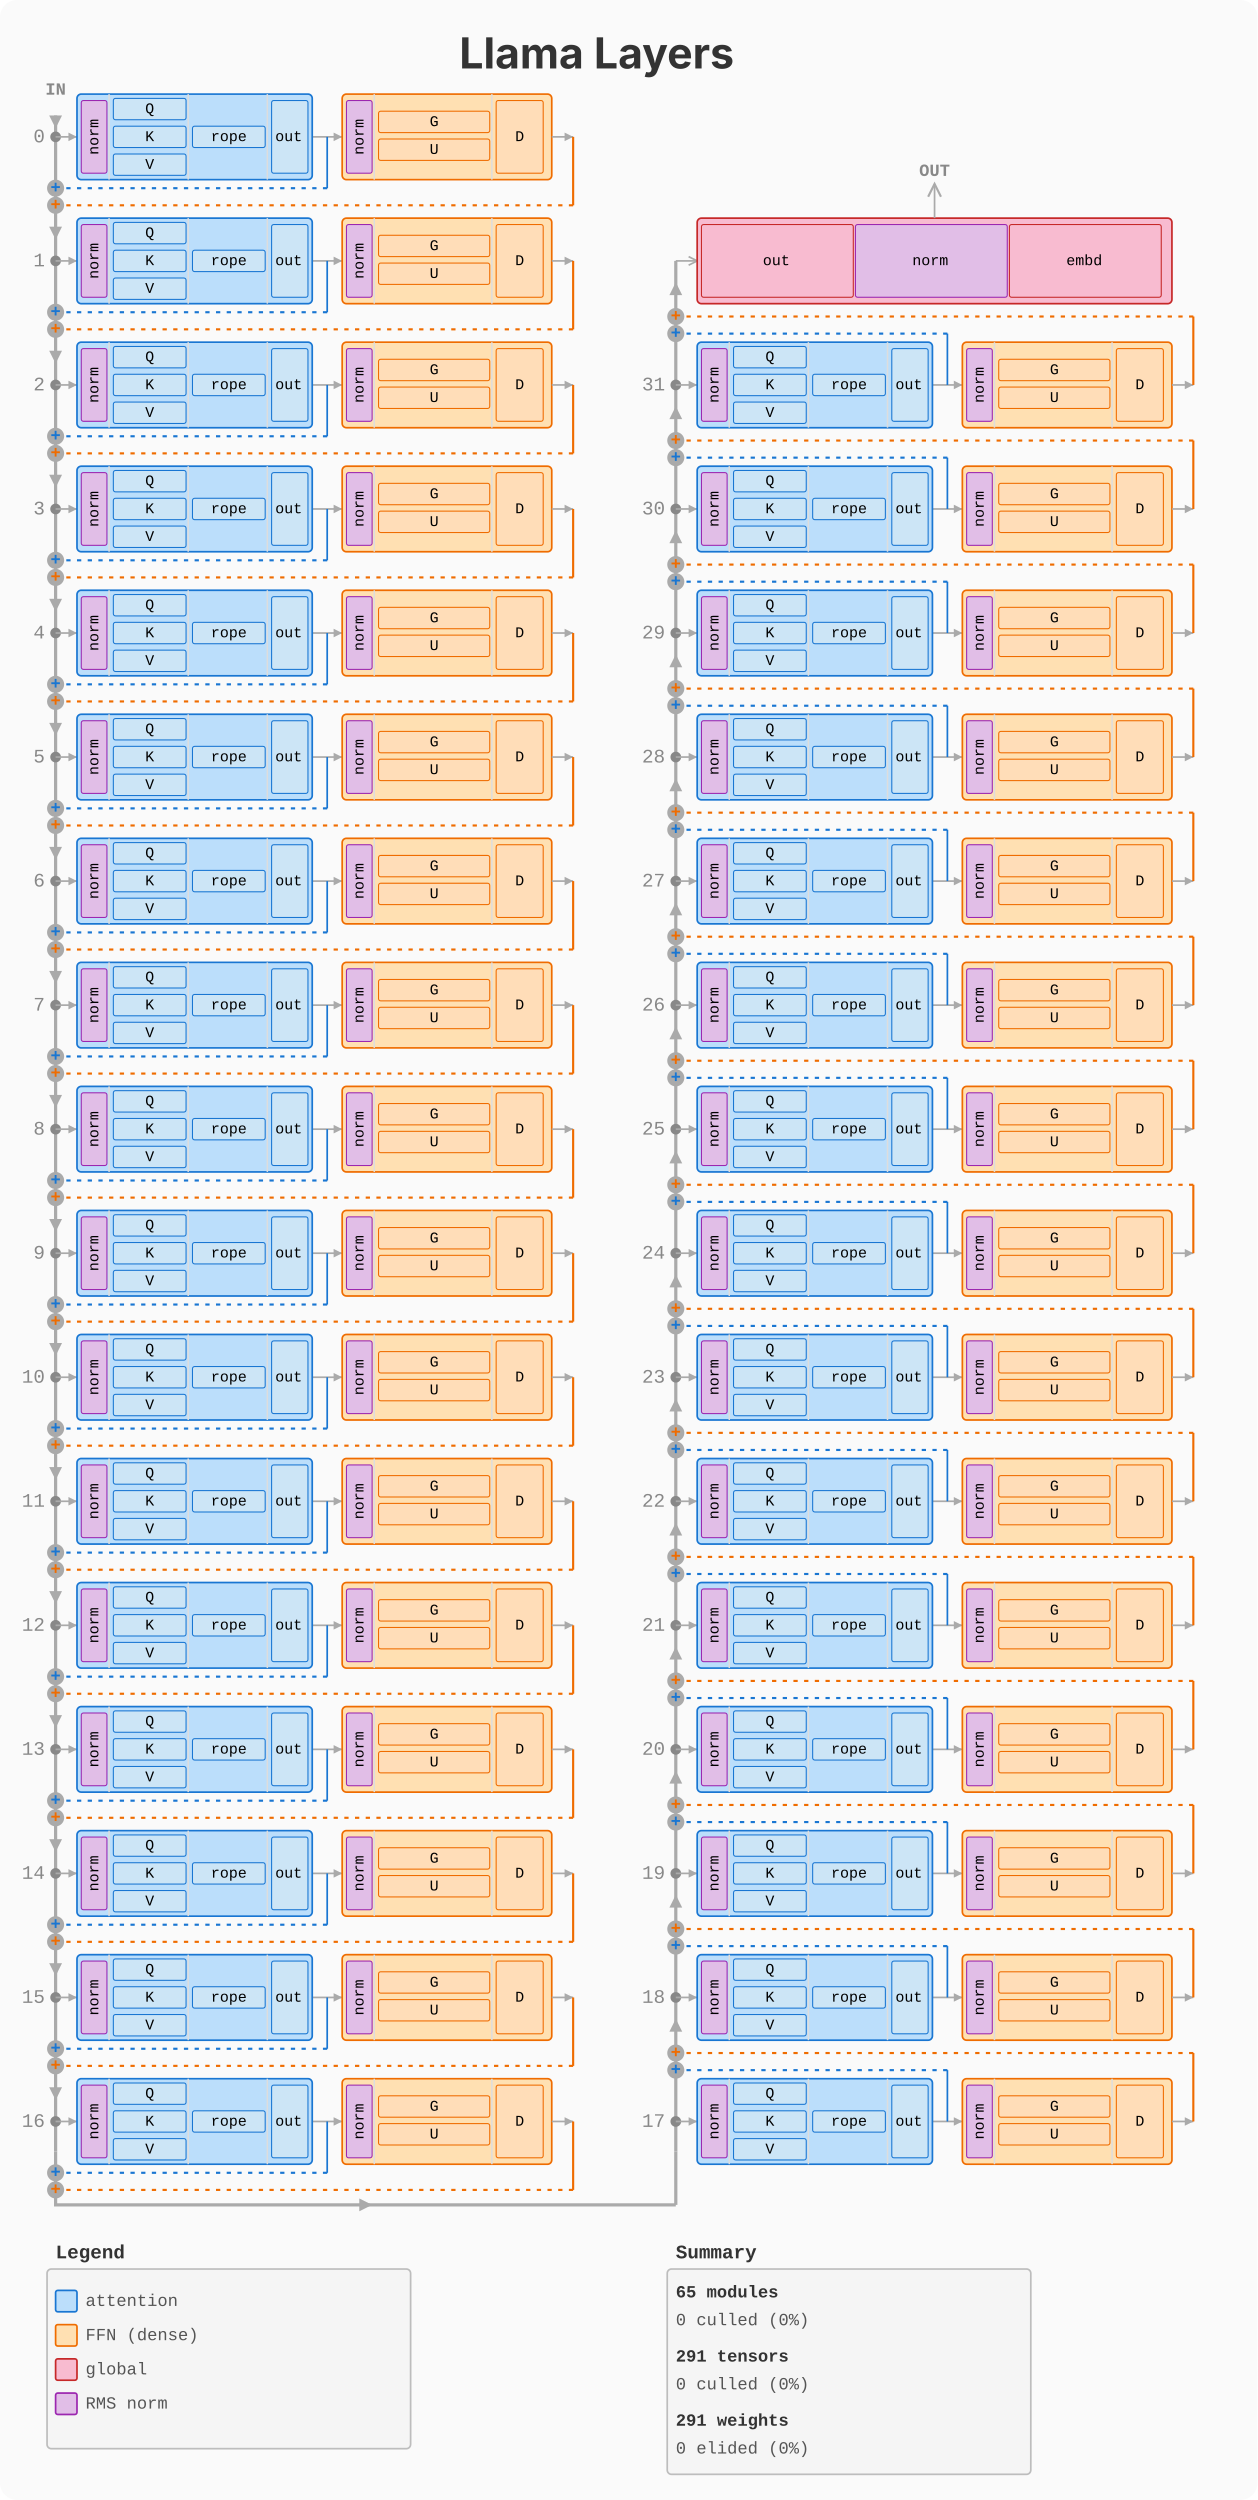
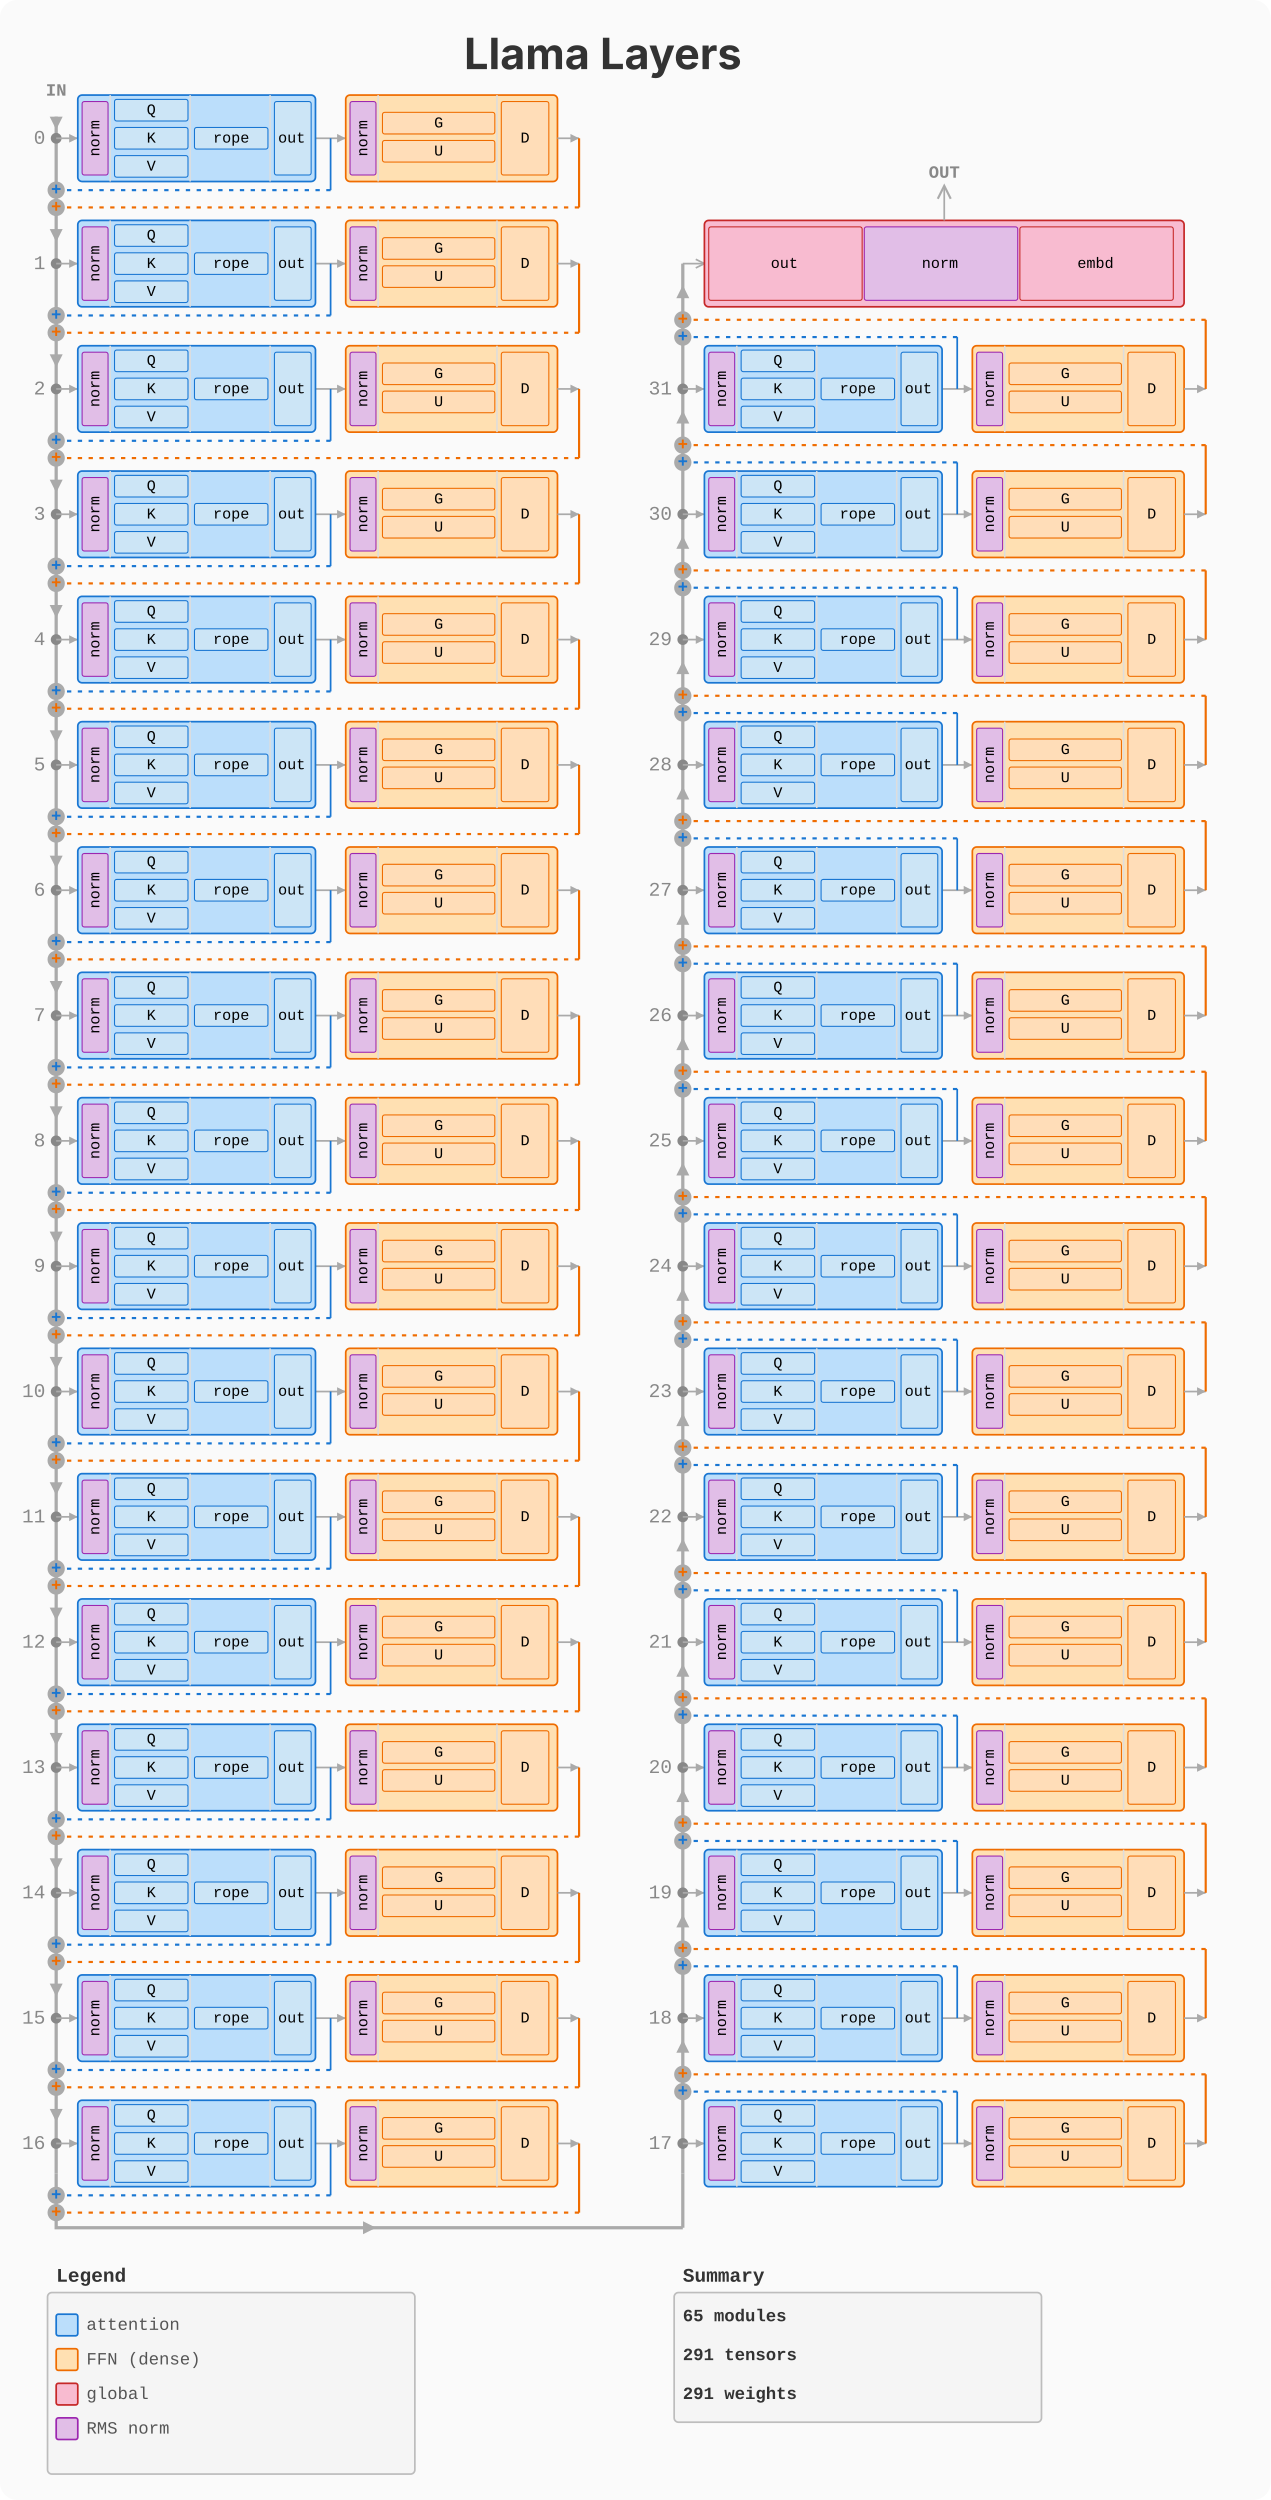
- <svg xmlns="http://www.w3.org/2000/svg" viewBox="0 0 588 1169">
+ <svg xmlns="http://www.w3.org/2000/svg" viewBox="0 0 588 1157">
  <style>
  text { font-family: 'Courier New', monospace; }
  .title { font-size: 20px; font-weight: bold; fill: #333333; font-family: system-ui, -apple-system, sans-serif; }
  .hdr   { font-size: 9px; font-weight: bold; fill: #333333; text-anchor: middle; dominant-baseline: middle; }
  .lbl   { font-size: 9px; fill: #888888; text-anchor: end; dominant-baseline: middle; }
  .tlbl  { font-size: 7px; fill: #000000; text-anchor: middle; dominant-baseline: middle; }
  .io    { font-size: 8px; font-weight: bold; fill: #888888; text-anchor: middle; dominant-baseline: middle; }
  .gtxt  { font-size: 9px; text-anchor: middle; dominant-baseline: middle; }
  .ltxt  { font-size: 8px; fill: #555555; dominant-baseline: middle; }
  .shdr  { font-size: 8px; font-weight: bold; fill: #333333; dominant-baseline: middle; }
  .etxt  { font-size: 6px; fill: #999999; text-anchor: middle; dominant-baseline: hanging; }
</style>
  <defs>
    <linearGradient id="zm_full_attention" x1="0" y1="0" x2="0" y2="1">
      <stop offset="0%%" stop-color="#e3f2fd" />
      <stop offset="100%%" stop-color="#bbdefb" />
    </linearGradient>
    <linearGradient id="zm_swa" x1="0" y1="0" x2="0" y2="1">
      <stop offset="0%%" stop-color="#e8f5e9" />
      <stop offset="100%%" stop-color="#c8e6c9" />
    </linearGradient>
    <linearGradient id="zm_recurrent" x1="0" y1="0" x2="0" y2="1">
      <stop offset="0%%" stop-color="#e8f5e9" />
      <stop offset="100%%" stop-color="#c8e6c9" />
    </linearGradient>
    <linearGradient id="zm_ffn" x1="0" y1="0" x2="0" y2="1">
      <stop offset="0%%" stop-color="#fff3e0" />
      <stop offset="100%%" stop-color="#ffe0b2" />
    </linearGradient>
    <linearGradient id="zm_global" x1="0" y1="0" x2="0" y2="1">
      <stop offset="0%%" stop-color="#fce4ec" />
      <stop offset="100%%" stop-color="#f8bbd0" />
    </linearGradient>
    <symbol id="blk-attention" overflow="visible">
      <rect x="0" y="0" width="110" height="40" fill="url(#zm_full_attention)" stroke="#1976D2" stroke-width="0.8" rx="2" />
      <rect x="2" y="3" width="12" height="34" fill="#e1bee7" stroke="#9C27B0" stroke-width="0.5" rx="1" />
      <text class="tlbl" x="8" y="20" transform="rotate(-90,8,20)">norm</text>
      <line x1="15" y1="0" x2="15" y2="40" stroke="#DDDDDD" stroke-width="0.7" />
      <rect x="17" y="2" width="34" height="10" fill="#cce5f6" stroke="#1976D2" stroke-width="0.5" rx="1" />
      <text class="tlbl" x="34" y="7">Q</text>
      <rect x="17" y="15" width="34" height="10" fill="#cce5f6" stroke="#1976D2" stroke-width="0.5" rx="1" />
      <text class="tlbl" x="34" y="20">K</text>
      <rect x="17" y="28" width="34" height="10" fill="#cce5f6" stroke="#1976D2" stroke-width="0.5" rx="1" />
      <text class="tlbl" x="34" y="33">V</text>
      <line x1="52" y1="0" x2="52" y2="40" stroke="#DDDDDD" stroke-width="0.7" />
      <rect x="54" y="15" width="34" height="10" fill="#cce5f6" stroke="#1976D2" stroke-width="0.5" rx="1" />
      <text class="tlbl" x="71" y="20">rope</text>
      <line x1="89" y1="0" x2="89" y2="40" stroke="#DDDDDD" stroke-width="0.7" />
      <rect x="91" y="3" width="17" height="34" fill="#cce5f6" stroke="#1976D2" stroke-width="0.5" rx="1" />
      <text class="tlbl" x="99" y="20">out</text>
    </symbol>
    <symbol id="blk-attention-desc" overflow="visible">
      <use href="#blk-attention" />
      <line x1="117" y1="20" x2="117" y2="44" stroke="#1976D2" stroke-width="0.8" />
      <path d="M 117,44 L -10,44" fill="none" stroke="#1976D2" stroke-width="1.0" stroke-dasharray="2,3" />
      <circle cx="-10" cy="44" r="4" fill="#AAAAAA" />
      <text x="-10" y="44" text-anchor="middle" dominant-baseline="central" font-size="8" font-weight="bold" fill="#1976D2">+</text>
    </symbol>
    <symbol id="blk-attention-asc" overflow="visible">
      <use href="#blk-attention" />
      <line x1="117" y1="20" x2="117" y2="-4" stroke="#1976D2" stroke-width="0.8" />
      <path d="M 117,-4 L -10,-4" fill="none" stroke="#1976D2" stroke-width="1.0" stroke-dasharray="2,3" />
      <circle cx="-10" cy="-4" r="4" fill="#AAAAAA" />
      <text x="-10" y="-4" text-anchor="middle" dominant-baseline="central" font-size="8" font-weight="bold" fill="#1976D2">+</text>
    </symbol>
    <symbol id="ffn-dense" overflow="visible">
      <rect x="0" y="0" width="98" height="40" fill="url(#zm_ffn)" stroke="#EF6C00" stroke-width="0.8" rx="2" />
      <rect x="2" y="3" width="12" height="34" fill="#e1bee7" stroke="#9C27B0" stroke-width="0.5" rx="1" />
      <text class="tlbl" x="8" y="20" transform="rotate(-90,8,20)">norm</text>
      <line x1="15" y1="0" x2="15" y2="40" stroke="#DDDDDD" stroke-width="0.7" />
      <rect x="17" y="8" width="52" height="10" fill="#ffddb8" stroke="#EF6C00" stroke-width="0.5" rx="1" />
      <text class="tlbl" x="43" y="13">G</text>
      <rect x="17" y="21" width="52" height="10" fill="#ffddb8" stroke="#EF6C00" stroke-width="0.5" rx="1" />
      <text class="tlbl" x="43" y="26">U</text>
      <rect x="72" y="3" width="22" height="34" fill="#ffddb8" stroke="#EF6C00" stroke-width="0.5" rx="1" />
      <text class="tlbl" x="83" y="20">D</text>
      <line x1="70" y1="0" x2="70" y2="40" stroke="#DDDDDD" stroke-width="0.7" />
      <line x1="98" y1="20" x2="108" y2="20" stroke="#AAAAAA" stroke-width="0.8" />
      <polygon points="104,18 108,20 104,22" fill="#AAAAAA" />
    </symbol>
    <symbol id="ffn-dense-desc" overflow="visible">
      <use href="#ffn-dense" />
      <line x1="108" y1="20" x2="108" y2="52" stroke="#EF6C00" stroke-width="1.0" />
      <path d="M 108,52 L -134,52" fill="none" stroke="#EF6C00" stroke-width="1.0" stroke-dasharray="2,3" />
      <circle cx="-134" cy="52" r="4" fill="#AAAAAA" />
      <text x="-134" y="52" text-anchor="middle" dominant-baseline="central" font-size="8" font-weight="bold" fill="#EF6C00">+</text>
    </symbol>
    <symbol id="ffn-dense-asc" overflow="visible">
      <use href="#ffn-dense" />
      <line x1="108" y1="20" x2="108" y2="-12" stroke="#EF6C00" stroke-width="1.0" />
      <path d="M 108,-12 L -134,-12" fill="none" stroke="#EF6C00" stroke-width="1.0" stroke-dasharray="2,3" />
      <circle cx="-134" cy="-12" r="4" fill="#AAAAAA" />
      <text x="-134" y="-12" text-anchor="middle" dominant-baseline="central" font-size="8" font-weight="bold" fill="#EF6C00">+</text>
    </symbol>
    <symbol id="row-chrome" overflow="visible">
      <circle cx="26" cy="0" r="2.5" fill="#888888" />
      <line x1="26" y1="0" x2="36" y2="0" stroke="#AAAAAA" stroke-width="0.8" />
      <polygon points="32,-2 36,0 32,2" fill="#AAAAAA" />
      <line x1="146" y1="0" x2="160" y2="0" stroke="#AAAAAA" stroke-width="0.8" />
      <polygon points="156,-2 160,0 156,2" fill="#AAAAAA" />
    </symbol>
    <symbol id="global-row" overflow="visible">
      <line x1="26" y1="0" x2="36" y2="0" stroke="#AAAAAA" stroke-width="0.8" />
      <polyline points="32,-2 36,0 32,2" fill="none" stroke="#AAAAAA" stroke-width="0.8" />
      <rect x="36" y="-20" width="222" height="40" fill="url(#zm_global)" stroke="#C62828" stroke-width="0.8" rx="2" />
      <rect x="38" y="-17" width="71" height="34" fill="#f8bbd0" stroke="#C62828" stroke-width="0.5" rx="1" />
      <text class="tlbl" x="73" y="0">out</text>
      <rect x="110" y="-17" width="71" height="34" fill="#e1bee7" stroke="#9C27B0" stroke-width="0.5" rx="1" />
      <text class="tlbl" x="145" y="0">norm</text>
      <rect x="182" y="-17" width="71" height="34" fill="#f8bbd0" stroke="#C62828" stroke-width="0.5" rx="1" />
      <text class="tlbl" x="217" y="0">embd</text>
      <line x1="147" y1="-20" x2="147" y2="-36" stroke="#AAAAAA" stroke-width="0.8" />
      <polyline points="144,-30 147,-36 150,-30" fill="none" stroke="#AAAAAA" stroke-width="1" />
      <text class="io" x="147" y="-42">OUT</text>
    </symbol>
    <symbol id="legend" overflow="visible">
      <text style="font-size:9px;font-weight:bold;fill:#333333;font-family:'Courier New',monospace" x="4" y="-5">Legend</text>
      <rect width="170" height="84" fill="#f5f5f5" stroke="#bdbdbd" stroke-width="0.8" rx="2" />
      <rect x="4" y="10" width="10" height="10" fill="url(#zm_full_attention)" stroke="#1976D2" stroke-width="0.8" rx="1" />
      <text class="ltxt" x="18" y="15">attention</text>
      <rect x="4" y="26" width="10" height="10" fill="url(#zm_ffn)" stroke="#EF6C00" stroke-width="0.8" rx="1" />
      <text class="ltxt" x="18" y="31">FFN (dense)</text>
      <rect x="4" y="42" width="10" height="10" fill="url(#zm_global)" stroke="#C62828" stroke-width="0.8" rx="1" />
      <text class="ltxt" x="18" y="47">global</text>
      <rect x="4" y="58" width="10" height="10" fill="#e1bee7" stroke="#9C27B0" stroke-width="0.8" rx="1" />
      <text class="ltxt" x="18" y="63">RMS norm</text>
    </symbol>
    <symbol id="summary" overflow="visible">
      <text style="font-size:9px;font-weight:bold;fill:#333333;font-family:'Courier New',monospace" x="4" y="-5">Summary</text>
-       <rect width="170" height="96" fill="#f5f5f5" stroke="#bdbdbd" stroke-width="0.8" rx="2" />
+       <rect width="170" height="60" fill="#f5f5f5" stroke="#bdbdbd" stroke-width="0.8" rx="2" />
      <text class="shdr" x="4" y="11">65 modules</text>
-       <text class="ltxt" x="4" y="24">  0 culled (0%)</text>
-       <text class="shdr" x="4" y="41">291 tensors</text>
-       <text class="ltxt" x="4" y="54">  0 culled (0%)</text>
-       <text class="shdr" x="4" y="71">291 weights</text>
-       <text class="ltxt" x="4" y="84">  0 elided (0%)</text>
+       <text class="shdr" x="4" y="29">291 tensors</text>
+       <text class="shdr" x="4" y="47">291 weights</text>
    </symbol>
  </defs>
-   <rect width="588" height="1169" fill="#fafafa" rx="8" />
+   <rect width="588" height="1157" fill="#fafafa" rx="8" />
  <text class="title" x="279" y="32" text-anchor="middle">Llama Layers</text>
  <line x1="26" y1="54" x2="26" y2="1006" stroke="#AAAAAA" stroke-width="1.5" />
  <text class="io" x="26" y="42">IN</text>
  <polygon points="23,54 26,60 29,54" fill="#AAAAAA" />
  <path d="M 26,1006 L 26,1031 L 316,1031" fill="none" stroke="#AAAAAA" stroke-width="1.5" />
  <polygon points="168,1028 174,1031 168,1034" fill="#AAAAAA" />
  <line x1="316" y1="1031" x2="316" y2="1006" stroke="#AAAAAA" stroke-width="1.5" />
  <line x1="316" y1="1006" x2="316" y2="122" stroke="#AAAAAA" stroke-width="1.5" />
  <use href="#row-chrome" transform="translate(0,64)" />
  <text class="lbl" x="21" y="64">0</text>
  <use href="#blk-attention-desc" transform="translate(36,44)" />
  <use href="#ffn-dense-desc" transform="translate(160,44)" />
  <polygon points="23,106 26,112 29,106" fill="#AAAAAA" />
  <use href="#row-chrome" transform="translate(0,122)" />
  <text class="lbl" x="21" y="122">1</text>
  <use href="#blk-attention-desc" transform="translate(36,102)" />
  <use href="#ffn-dense-desc" transform="translate(160,102)" />
  <polygon points="23,164 26,170 29,164" fill="#AAAAAA" />
  <use href="#row-chrome" transform="translate(0,180)" />
  <text class="lbl" x="21" y="180">2</text>
  <use href="#blk-attention-desc" transform="translate(36,160)" />
  <use href="#ffn-dense-desc" transform="translate(160,160)" />
  <polygon points="23,222 26,228 29,222" fill="#AAAAAA" />
  <use href="#row-chrome" transform="translate(0,238)" />
  <text class="lbl" x="21" y="238">3</text>
  <use href="#blk-attention-desc" transform="translate(36,218)" />
  <use href="#ffn-dense-desc" transform="translate(160,218)" />
  <polygon points="23,280 26,286 29,280" fill="#AAAAAA" />
  <use href="#row-chrome" transform="translate(0,296)" />
  <text class="lbl" x="21" y="296">4</text>
  <use href="#blk-attention-desc" transform="translate(36,276)" />
  <use href="#ffn-dense-desc" transform="translate(160,276)" />
  <polygon points="23,338 26,344 29,338" fill="#AAAAAA" />
  <use href="#row-chrome" transform="translate(0,354)" />
  <text class="lbl" x="21" y="354">5</text>
  <use href="#blk-attention-desc" transform="translate(36,334)" />
  <use href="#ffn-dense-desc" transform="translate(160,334)" />
  <polygon points="23,396 26,402 29,396" fill="#AAAAAA" />
  <use href="#row-chrome" transform="translate(0,412)" />
  <text class="lbl" x="21" y="412">6</text>
  <use href="#blk-attention-desc" transform="translate(36,392)" />
  <use href="#ffn-dense-desc" transform="translate(160,392)" />
  <polygon points="23,454 26,460 29,454" fill="#AAAAAA" />
  <use href="#row-chrome" transform="translate(0,470)" />
  <text class="lbl" x="21" y="470">7</text>
  <use href="#blk-attention-desc" transform="translate(36,450)" />
  <use href="#ffn-dense-desc" transform="translate(160,450)" />
  <polygon points="23,512 26,518 29,512" fill="#AAAAAA" />
  <use href="#row-chrome" transform="translate(0,528)" />
  <text class="lbl" x="21" y="528">8</text>
  <use href="#blk-attention-desc" transform="translate(36,508)" />
  <use href="#ffn-dense-desc" transform="translate(160,508)" />
  <polygon points="23,570 26,576 29,570" fill="#AAAAAA" />
  <use href="#row-chrome" transform="translate(0,586)" />
  <text class="lbl" x="21" y="586">9</text>
  <use href="#blk-attention-desc" transform="translate(36,566)" />
  <use href="#ffn-dense-desc" transform="translate(160,566)" />
  <polygon points="23,628 26,634 29,628" fill="#AAAAAA" />
  <use href="#row-chrome" transform="translate(0,644)" />
  <text class="lbl" x="21" y="644">10</text>
  <use href="#blk-attention-desc" transform="translate(36,624)" />
  <use href="#ffn-dense-desc" transform="translate(160,624)" />
  <polygon points="23,686 26,692 29,686" fill="#AAAAAA" />
  <use href="#row-chrome" transform="translate(0,702)" />
  <text class="lbl" x="21" y="702">11</text>
  <use href="#blk-attention-desc" transform="translate(36,682)" />
  <use href="#ffn-dense-desc" transform="translate(160,682)" />
  <polygon points="23,744 26,750 29,744" fill="#AAAAAA" />
  <use href="#row-chrome" transform="translate(0,760)" />
  <text class="lbl" x="21" y="760">12</text>
  <use href="#blk-attention-desc" transform="translate(36,740)" />
  <use href="#ffn-dense-desc" transform="translate(160,740)" />
  <polygon points="23,802 26,808 29,802" fill="#AAAAAA" />
  <use href="#row-chrome" transform="translate(0,818)" />
  <text class="lbl" x="21" y="818">13</text>
  <use href="#blk-attention-desc" transform="translate(36,798)" />
  <use href="#ffn-dense-desc" transform="translate(160,798)" />
  <polygon points="23,860 26,866 29,860" fill="#AAAAAA" />
  <use href="#row-chrome" transform="translate(0,876)" />
  <text class="lbl" x="21" y="876">14</text>
  <use href="#blk-attention-desc" transform="translate(36,856)" />
  <use href="#ffn-dense-desc" transform="translate(160,856)" />
  <polygon points="23,918 26,924 29,918" fill="#AAAAAA" />
  <use href="#row-chrome" transform="translate(0,934)" />
  <text class="lbl" x="21" y="934">15</text>
  <use href="#blk-attention-desc" transform="translate(36,914)" />
  <use href="#ffn-dense-desc" transform="translate(160,914)" />
  <polygon points="23,976 26,982 29,976" fill="#AAAAAA" />
  <use href="#row-chrome" transform="translate(0,992)" />
  <text class="lbl" x="21" y="992">16</text>
  <use href="#blk-attention-desc" transform="translate(36,972)" />
  <use href="#ffn-dense-desc" transform="translate(160,972)" />
  <use href="#row-chrome" transform="translate(290,992)" />
  <text class="lbl" x="311" y="992">17</text>
  <use href="#blk-attention-asc" transform="translate(326,972)" />
  <use href="#ffn-dense-asc" transform="translate(450,972)" />
  <polygon points="313,950 316,944 319,950" fill="#AAAAAA" />
  <use href="#row-chrome" transform="translate(290,934)" />
  <text class="lbl" x="311" y="934">18</text>
  <use href="#blk-attention-asc" transform="translate(326,914)" />
  <use href="#ffn-dense-asc" transform="translate(450,914)" />
  <polygon points="313,892 316,886 319,892" fill="#AAAAAA" />
  <use href="#row-chrome" transform="translate(290,876)" />
  <text class="lbl" x="311" y="876">19</text>
  <use href="#blk-attention-asc" transform="translate(326,856)" />
  <use href="#ffn-dense-asc" transform="translate(450,856)" />
  <polygon points="313,834 316,828 319,834" fill="#AAAAAA" />
  <use href="#row-chrome" transform="translate(290,818)" />
  <text class="lbl" x="311" y="818">20</text>
  <use href="#blk-attention-asc" transform="translate(326,798)" />
  <use href="#ffn-dense-asc" transform="translate(450,798)" />
  <polygon points="313,776 316,770 319,776" fill="#AAAAAA" />
  <use href="#row-chrome" transform="translate(290,760)" />
  <text class="lbl" x="311" y="760">21</text>
  <use href="#blk-attention-asc" transform="translate(326,740)" />
  <use href="#ffn-dense-asc" transform="translate(450,740)" />
  <polygon points="313,718 316,712 319,718" fill="#AAAAAA" />
  <use href="#row-chrome" transform="translate(290,702)" />
  <text class="lbl" x="311" y="702">22</text>
  <use href="#blk-attention-asc" transform="translate(326,682)" />
  <use href="#ffn-dense-asc" transform="translate(450,682)" />
  <polygon points="313,660 316,654 319,660" fill="#AAAAAA" />
  <use href="#row-chrome" transform="translate(290,644)" />
  <text class="lbl" x="311" y="644">23</text>
  <use href="#blk-attention-asc" transform="translate(326,624)" />
  <use href="#ffn-dense-asc" transform="translate(450,624)" />
  <polygon points="313,602 316,596 319,602" fill="#AAAAAA" />
  <use href="#row-chrome" transform="translate(290,586)" />
  <text class="lbl" x="311" y="586">24</text>
  <use href="#blk-attention-asc" transform="translate(326,566)" />
  <use href="#ffn-dense-asc" transform="translate(450,566)" />
  <polygon points="313,544 316,538 319,544" fill="#AAAAAA" />
  <use href="#row-chrome" transform="translate(290,528)" />
  <text class="lbl" x="311" y="528">25</text>
  <use href="#blk-attention-asc" transform="translate(326,508)" />
  <use href="#ffn-dense-asc" transform="translate(450,508)" />
  <polygon points="313,486 316,480 319,486" fill="#AAAAAA" />
  <use href="#row-chrome" transform="translate(290,470)" />
  <text class="lbl" x="311" y="470">26</text>
  <use href="#blk-attention-asc" transform="translate(326,450)" />
  <use href="#ffn-dense-asc" transform="translate(450,450)" />
  <polygon points="313,428 316,422 319,428" fill="#AAAAAA" />
  <use href="#row-chrome" transform="translate(290,412)" />
  <text class="lbl" x="311" y="412">27</text>
  <use href="#blk-attention-asc" transform="translate(326,392)" />
  <use href="#ffn-dense-asc" transform="translate(450,392)" />
  <polygon points="313,370 316,364 319,370" fill="#AAAAAA" />
  <use href="#row-chrome" transform="translate(290,354)" />
  <text class="lbl" x="311" y="354">28</text>
  <use href="#blk-attention-asc" transform="translate(326,334)" />
  <use href="#ffn-dense-asc" transform="translate(450,334)" />
  <polygon points="313,312 316,306 319,312" fill="#AAAAAA" />
  <use href="#row-chrome" transform="translate(290,296)" />
  <text class="lbl" x="311" y="296">29</text>
  <use href="#blk-attention-asc" transform="translate(326,276)" />
  <use href="#ffn-dense-asc" transform="translate(450,276)" />
  <polygon points="313,254 316,248 319,254" fill="#AAAAAA" />
  <use href="#row-chrome" transform="translate(290,238)" />
  <text class="lbl" x="311" y="238">30</text>
  <use href="#blk-attention-asc" transform="translate(326,218)" />
  <use href="#ffn-dense-asc" transform="translate(450,218)" />
  <polygon points="313,196 316,190 319,196" fill="#AAAAAA" />
  <use href="#row-chrome" transform="translate(290,180)" />
  <text class="lbl" x="311" y="180">31</text>
  <use href="#blk-attention-asc" transform="translate(326,160)" />
  <use href="#ffn-dense-asc" transform="translate(450,160)" />
  <polygon points="313,138 316,132 319,138" fill="#AAAAAA" />
  <use href="#global-row" transform="translate(290,122)" />
  <use href="#legend" transform="translate(22,1061)" />
  <use href="#summary" transform="translate(312,1061)" />
</svg>
